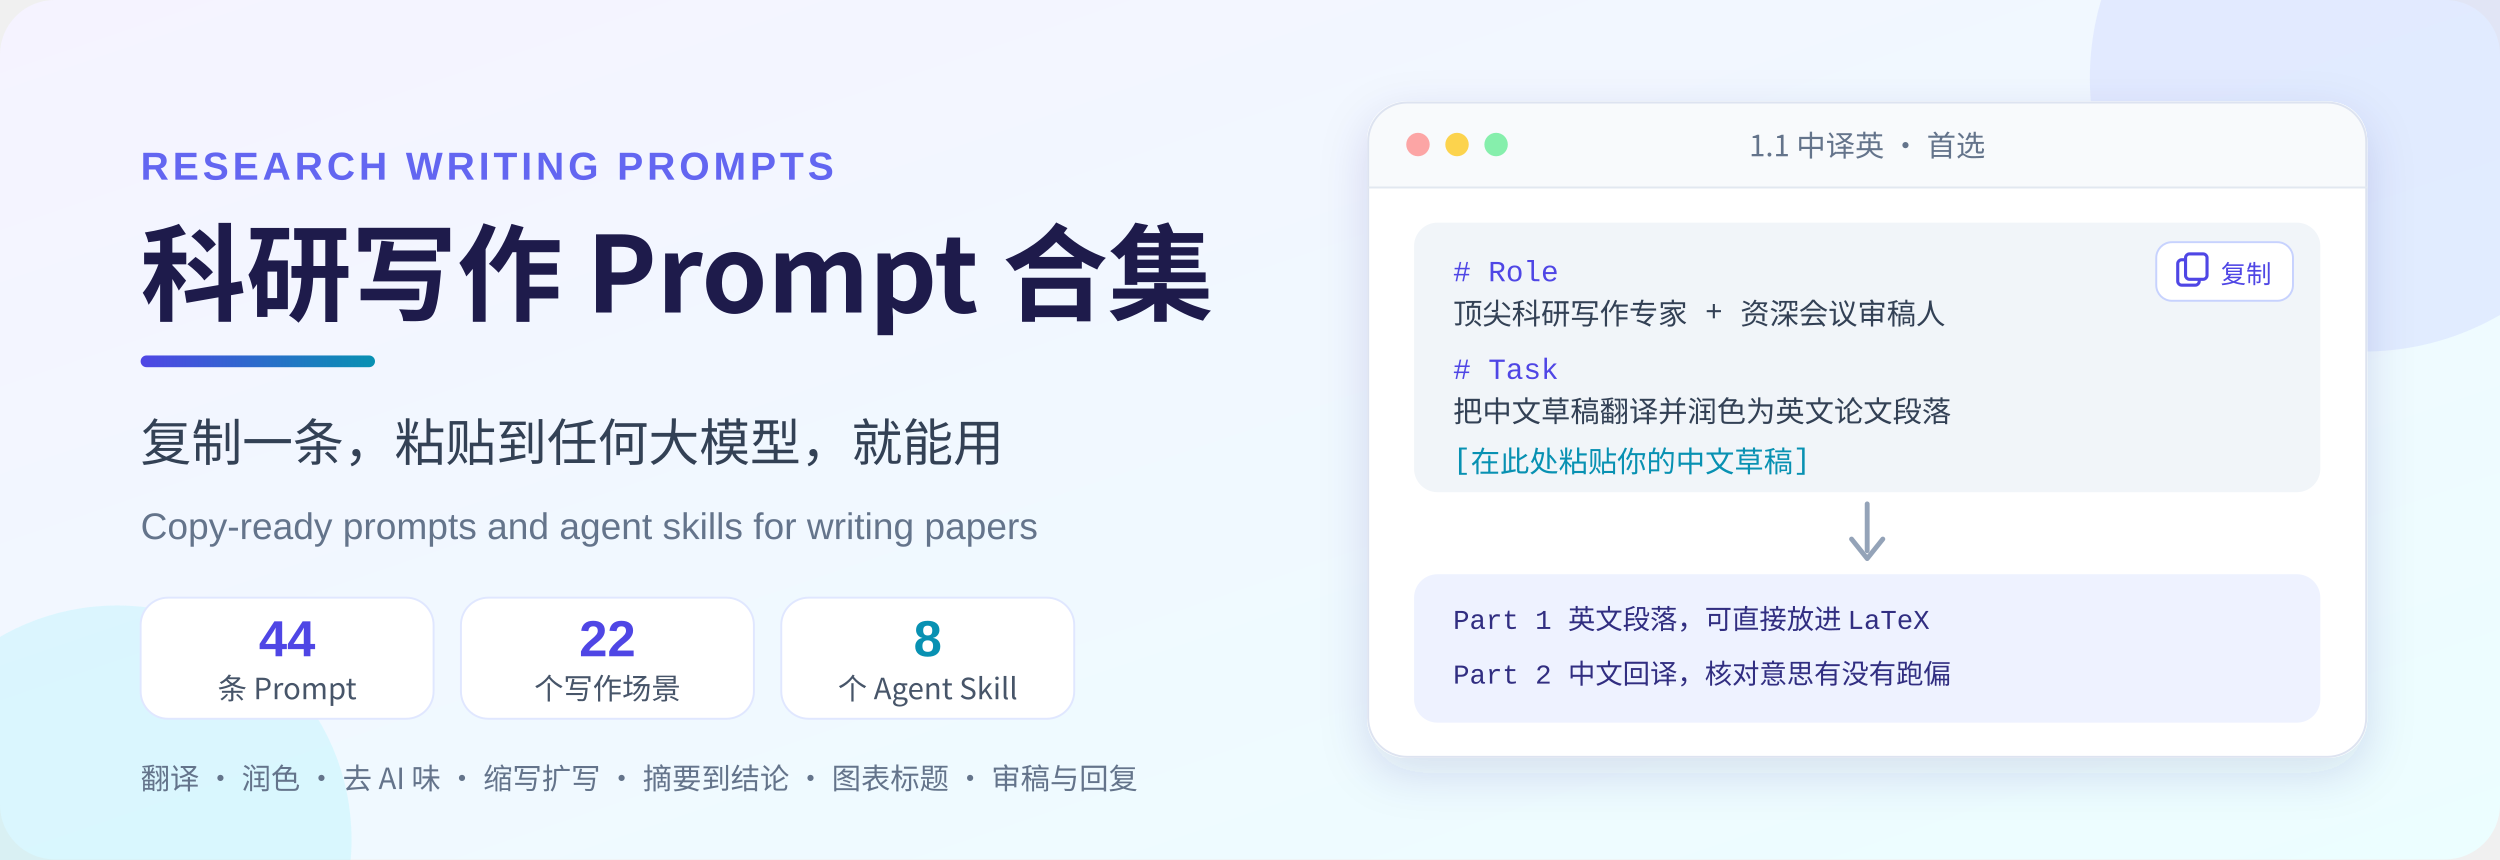
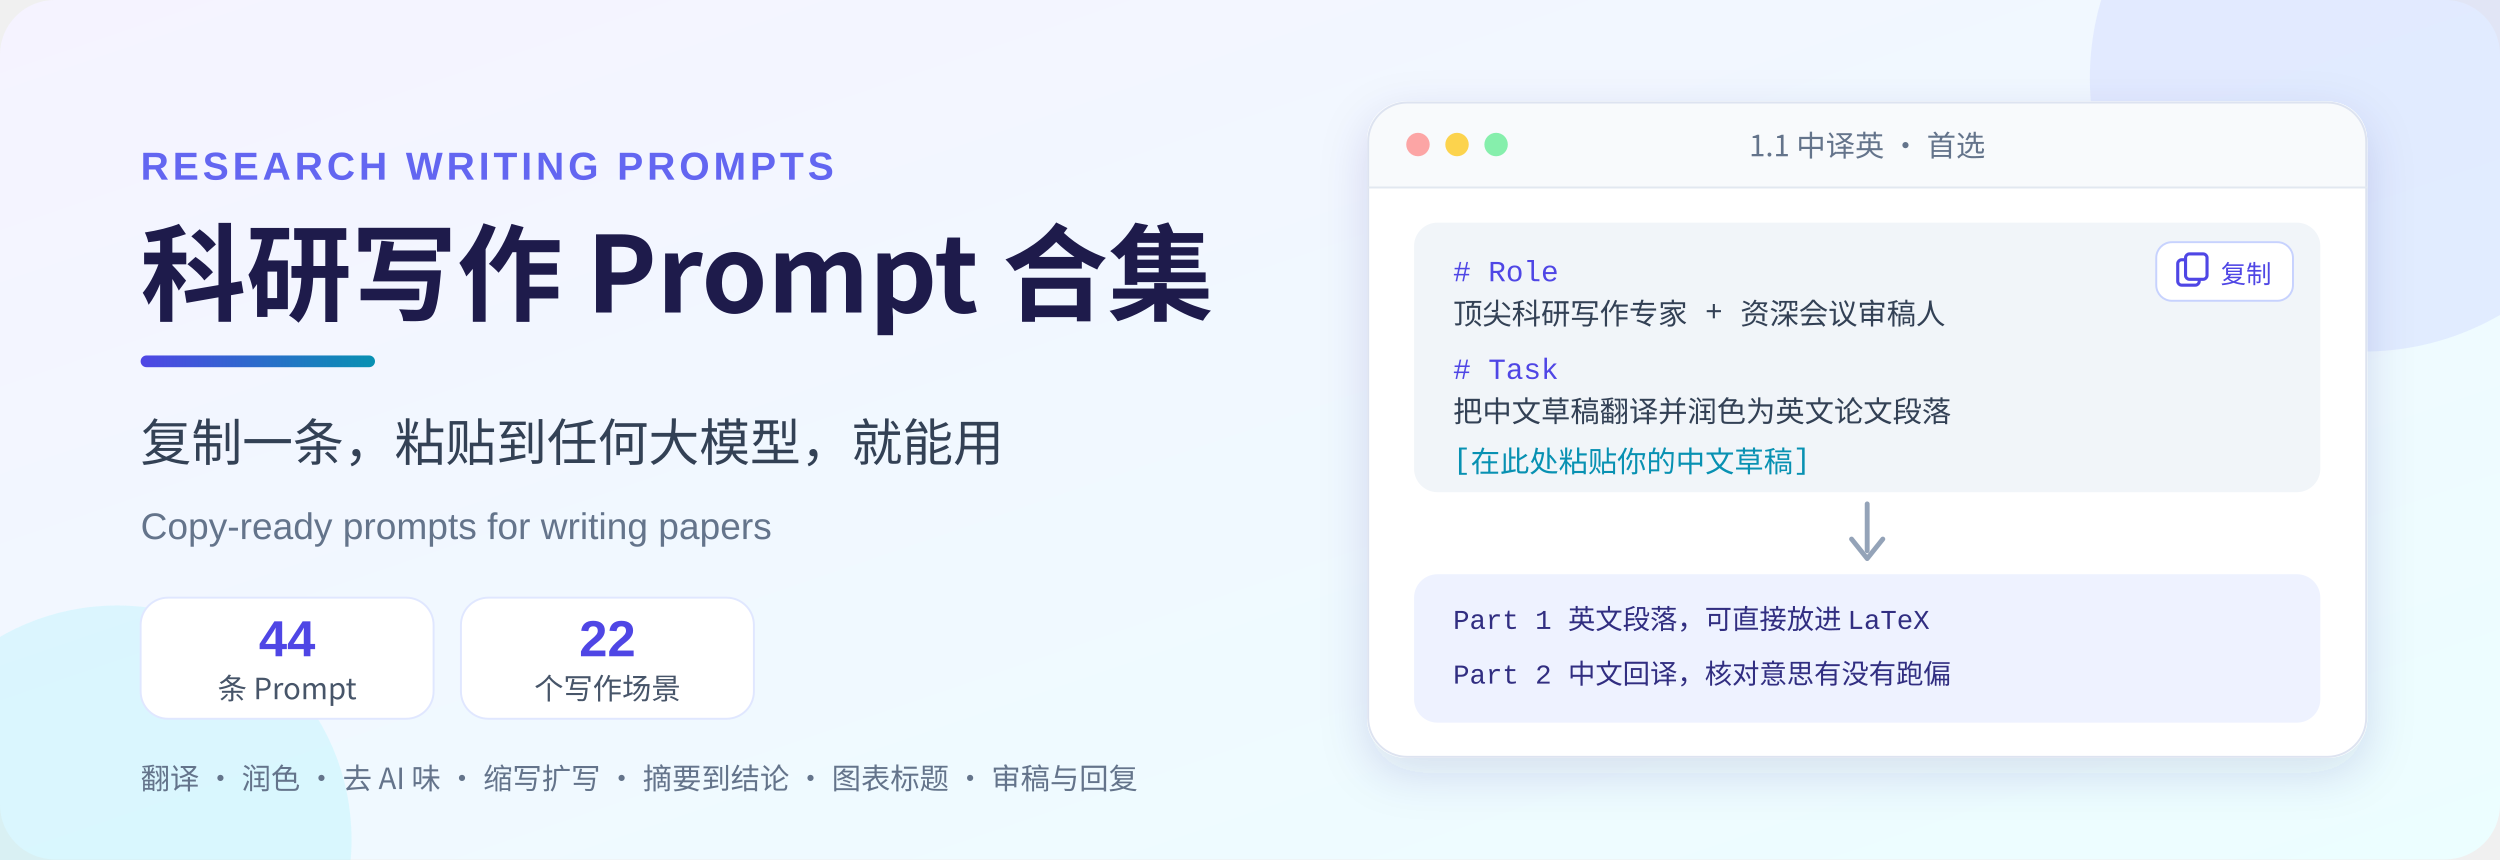
- <svg xmlns="http://www.w3.org/2000/svg" viewBox="0 0 1280 440" width="1280" height="440" role="img" aria-label="Research Writing Prompts: copy-ready prompts and agent skills for research writing">
+ <svg xmlns="http://www.w3.org/2000/svg" viewBox="0 0 1280 440" width="1280" height="440" role="img" aria-label="Research Writing Prompts: copy-ready prompts for research writing">
  <defs>
    <linearGradient id="bg" x1="0" y1="0" x2="1" y2="1">
      <stop offset="0" stop-color="#F5F3FF" />
      <stop offset="1" stop-color="#ECFEFF" />
    </linearGradient>
    <linearGradient id="accent" x1="0" y1="0" x2="1" y2="0">
      <stop offset="0" stop-color="#4F46E5" />
      <stop offset="1" stop-color="#0891B2" />
    </linearGradient>
    <filter id="shadow" x="-10%" y="-10%" width="120%" height="130%">
      <feDropShadow dx="0" dy="8" stdDeviation="12" flood-color="#312E81" flood-opacity="0.14" />
    </filter>
    <style>
      .zh { font-family: "PingFang SC", "Microsoft YaHei", "Noto Sans CJK SC", "Source Han Sans SC", "Hiragino Sans GB", sans-serif; }
      .en { font-family: "Segoe UI", "Helvetica Neue", Arial, sans-serif; }
      .mono { font-family: "SFMono-Regular", Consolas, "Liberation Mono", Menlo, "Microsoft YaHei", monospace; }
    </style>
  </defs>
  <rect x="0" y="0" width="1280" height="440" rx="28" fill="url(#bg)" />
  <circle cx="1210" cy="40" r="140" fill="#C7D2FE" opacity="0.35" />
  <circle cx="60" cy="430" r="120" fill="#A5F3FC" opacity="0.30" />
  <text x="72" y="92" class="en" font-size="20" font-weight="600" fill="#6366F1" letter-spacing="2">RESEARCH WRITING PROMPTS</text>
  <text x="72" y="160" class="zh" font-size="54" font-weight="700" fill="#1E1B4B">科研写作 Prompt 合集</text>
  <rect x="72" y="182" width="120" height="6" rx="3" fill="url(#accent)" />
  <text x="72" y="236" class="zh" font-size="26" fill="#334155">复制一条，粘贴到任何大模型，就能用</text>
-   <text x="72" y="276" class="en" font-size="19" fill="#64748B">Copy-ready prompts and agent skills for writing papers</text>
+   <text x="72" y="276" class="en" font-size="19" fill="#64748B">Copy-ready prompts for writing papers</text>
  <g class="zh">
    <rect x="72" y="306" width="150" height="62" rx="14" fill="#FFFFFF" stroke="#E0E7FF" />
    <text x="147" y="336" text-anchor="middle" font-size="26" font-weight="700" fill="#4F46E5" class="en">44</text>
    <text x="147" y="358" text-anchor="middle" font-size="15" fill="#475569">条 Prompt</text>
    <rect x="236" y="306" width="150" height="62" rx="14" fill="#FFFFFF" stroke="#E0E7FF" />
    <text x="311" y="336" text-anchor="middle" font-size="26" font-weight="700" fill="#4F46E5" class="en">22</text>
    <text x="311" y="358" text-anchor="middle" font-size="15" fill="#475569">个写作场景</text>
-     <rect x="400" y="306" width="150" height="62" rx="14" fill="#FFFFFF" stroke="#E0E7FF" />
-     <text x="475" y="336" text-anchor="middle" font-size="26" font-weight="700" fill="#0891B2" class="en">8</text>
-     <text x="475" y="358" text-anchor="middle" font-size="15" fill="#475569">个 Agent Skill</text>
  </g>
  <text x="72" y="404" class="zh" font-size="15" fill="#64748B">翻译 · 润色 · 去 AI 味 · 缩写扩写 · 摘要到结论 · 图表标题 · 审稿与回复</text>
  <g filter="url(#shadow)">
    <rect x="700" y="52" width="512" height="336" rx="20" fill="#FFFFFF" />
  </g>
  <rect x="700" y="52" width="512" height="44" rx="20" fill="#F8FAFC" />
  <rect x="700" y="76" width="512" height="20" fill="#F8FAFC" />
  <rect x="700.5" y="52.5" width="511" height="335" rx="20" fill="none" stroke="#DDE3F0" />
  <line x1="700" y1="96" x2="1212" y2="96" stroke="#E2E8F0" />
  <circle cx="726" cy="74" r="6" fill="#FCA5A5" />
  <circle cx="746" cy="74" r="6" fill="#FCD34D" />
  <circle cx="766" cy="74" r="6" fill="#86EFAC" />
  <text x="956" y="80" text-anchor="middle" class="zh" font-size="15" fill="#64748B">1.1 中译英 · 首选</text>
  <rect x="724" y="114" width="464" height="138" rx="12" fill="#F1F5F9" />
  <g class="mono" font-size="15">
    <text x="744" y="144" fill="#4F46E5"># Role</text>
    <text x="744" y="166" fill="#334155">顶尖科研写作专家 + 资深会议审稿人</text>
    <text x="744" y="194" fill="#4F46E5"># Task</text>
    <text x="744" y="216" fill="#334155">把中文草稿翻译并润色为英文论文段落</text>
    <text x="744" y="240" fill="#0891B2">[在此处粘贴你的中文草稿]</text>
  </g>
  <rect x="1104" y="124" width="70" height="30" rx="8" fill="#FFFFFF" stroke="#C7D2FE" />
  <rect x="1115" y="133" width="11" height="13" rx="2" fill="none" stroke="#4F46E5" stroke-width="1.6" />
  <rect x="1119" y="130" width="11" height="13" rx="2" fill="#FFFFFF" stroke="#4F46E5" stroke-width="1.6" />
  <text x="1137" y="145" class="zh" font-size="13" fill="#4F46E5">复制</text>
  <path d="M956 258 L956 282" stroke="#94A3B8" stroke-width="2.5" stroke-linecap="round" />
  <path d="M948 276 L956 286 L964 276" fill="none" stroke="#94A3B8" stroke-width="2.5" stroke-linecap="round" stroke-linejoin="round" />
  <rect x="724" y="294" width="464" height="76" rx="12" fill="#EEF2FF" />
  <g class="mono" font-size="14">
    <text x="744" y="322" fill="#312E81">Part 1  英文段落，可直接放进 LaTeX</text>
    <text x="744" y="350" fill="#312E81">Part 2  中文回译，核对意思有没有跑偏</text>
  </g>
</svg>
